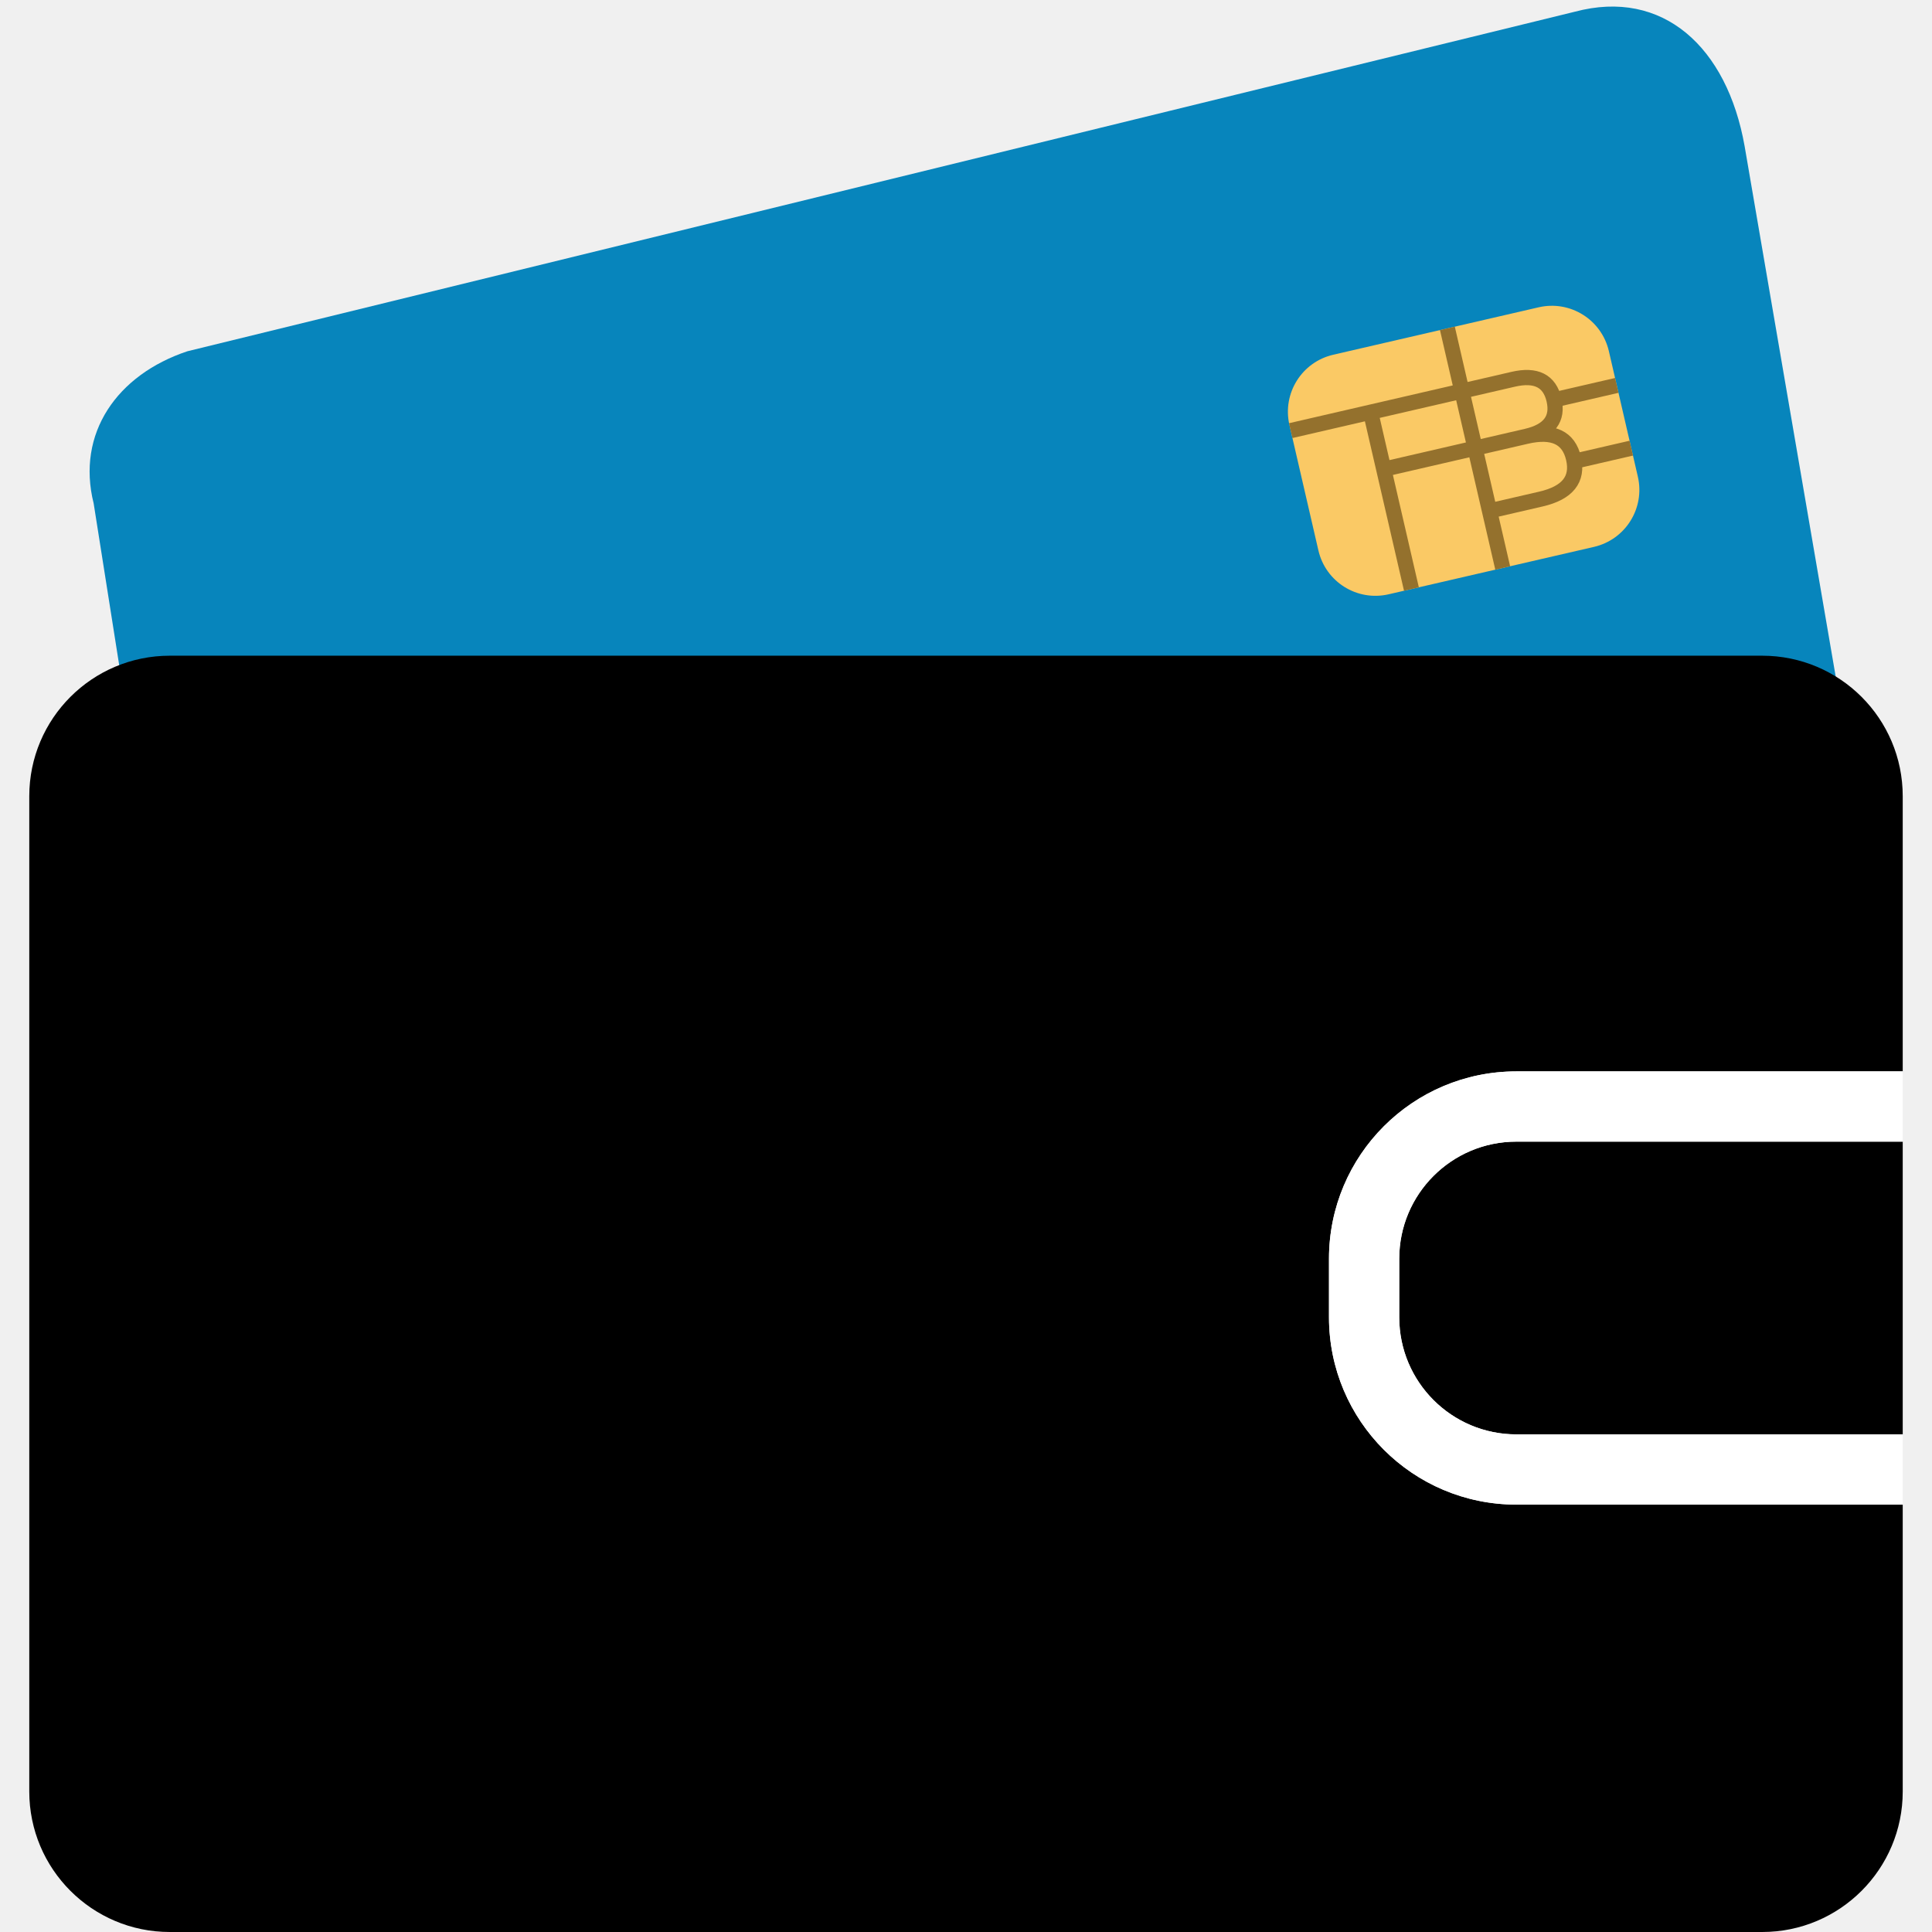
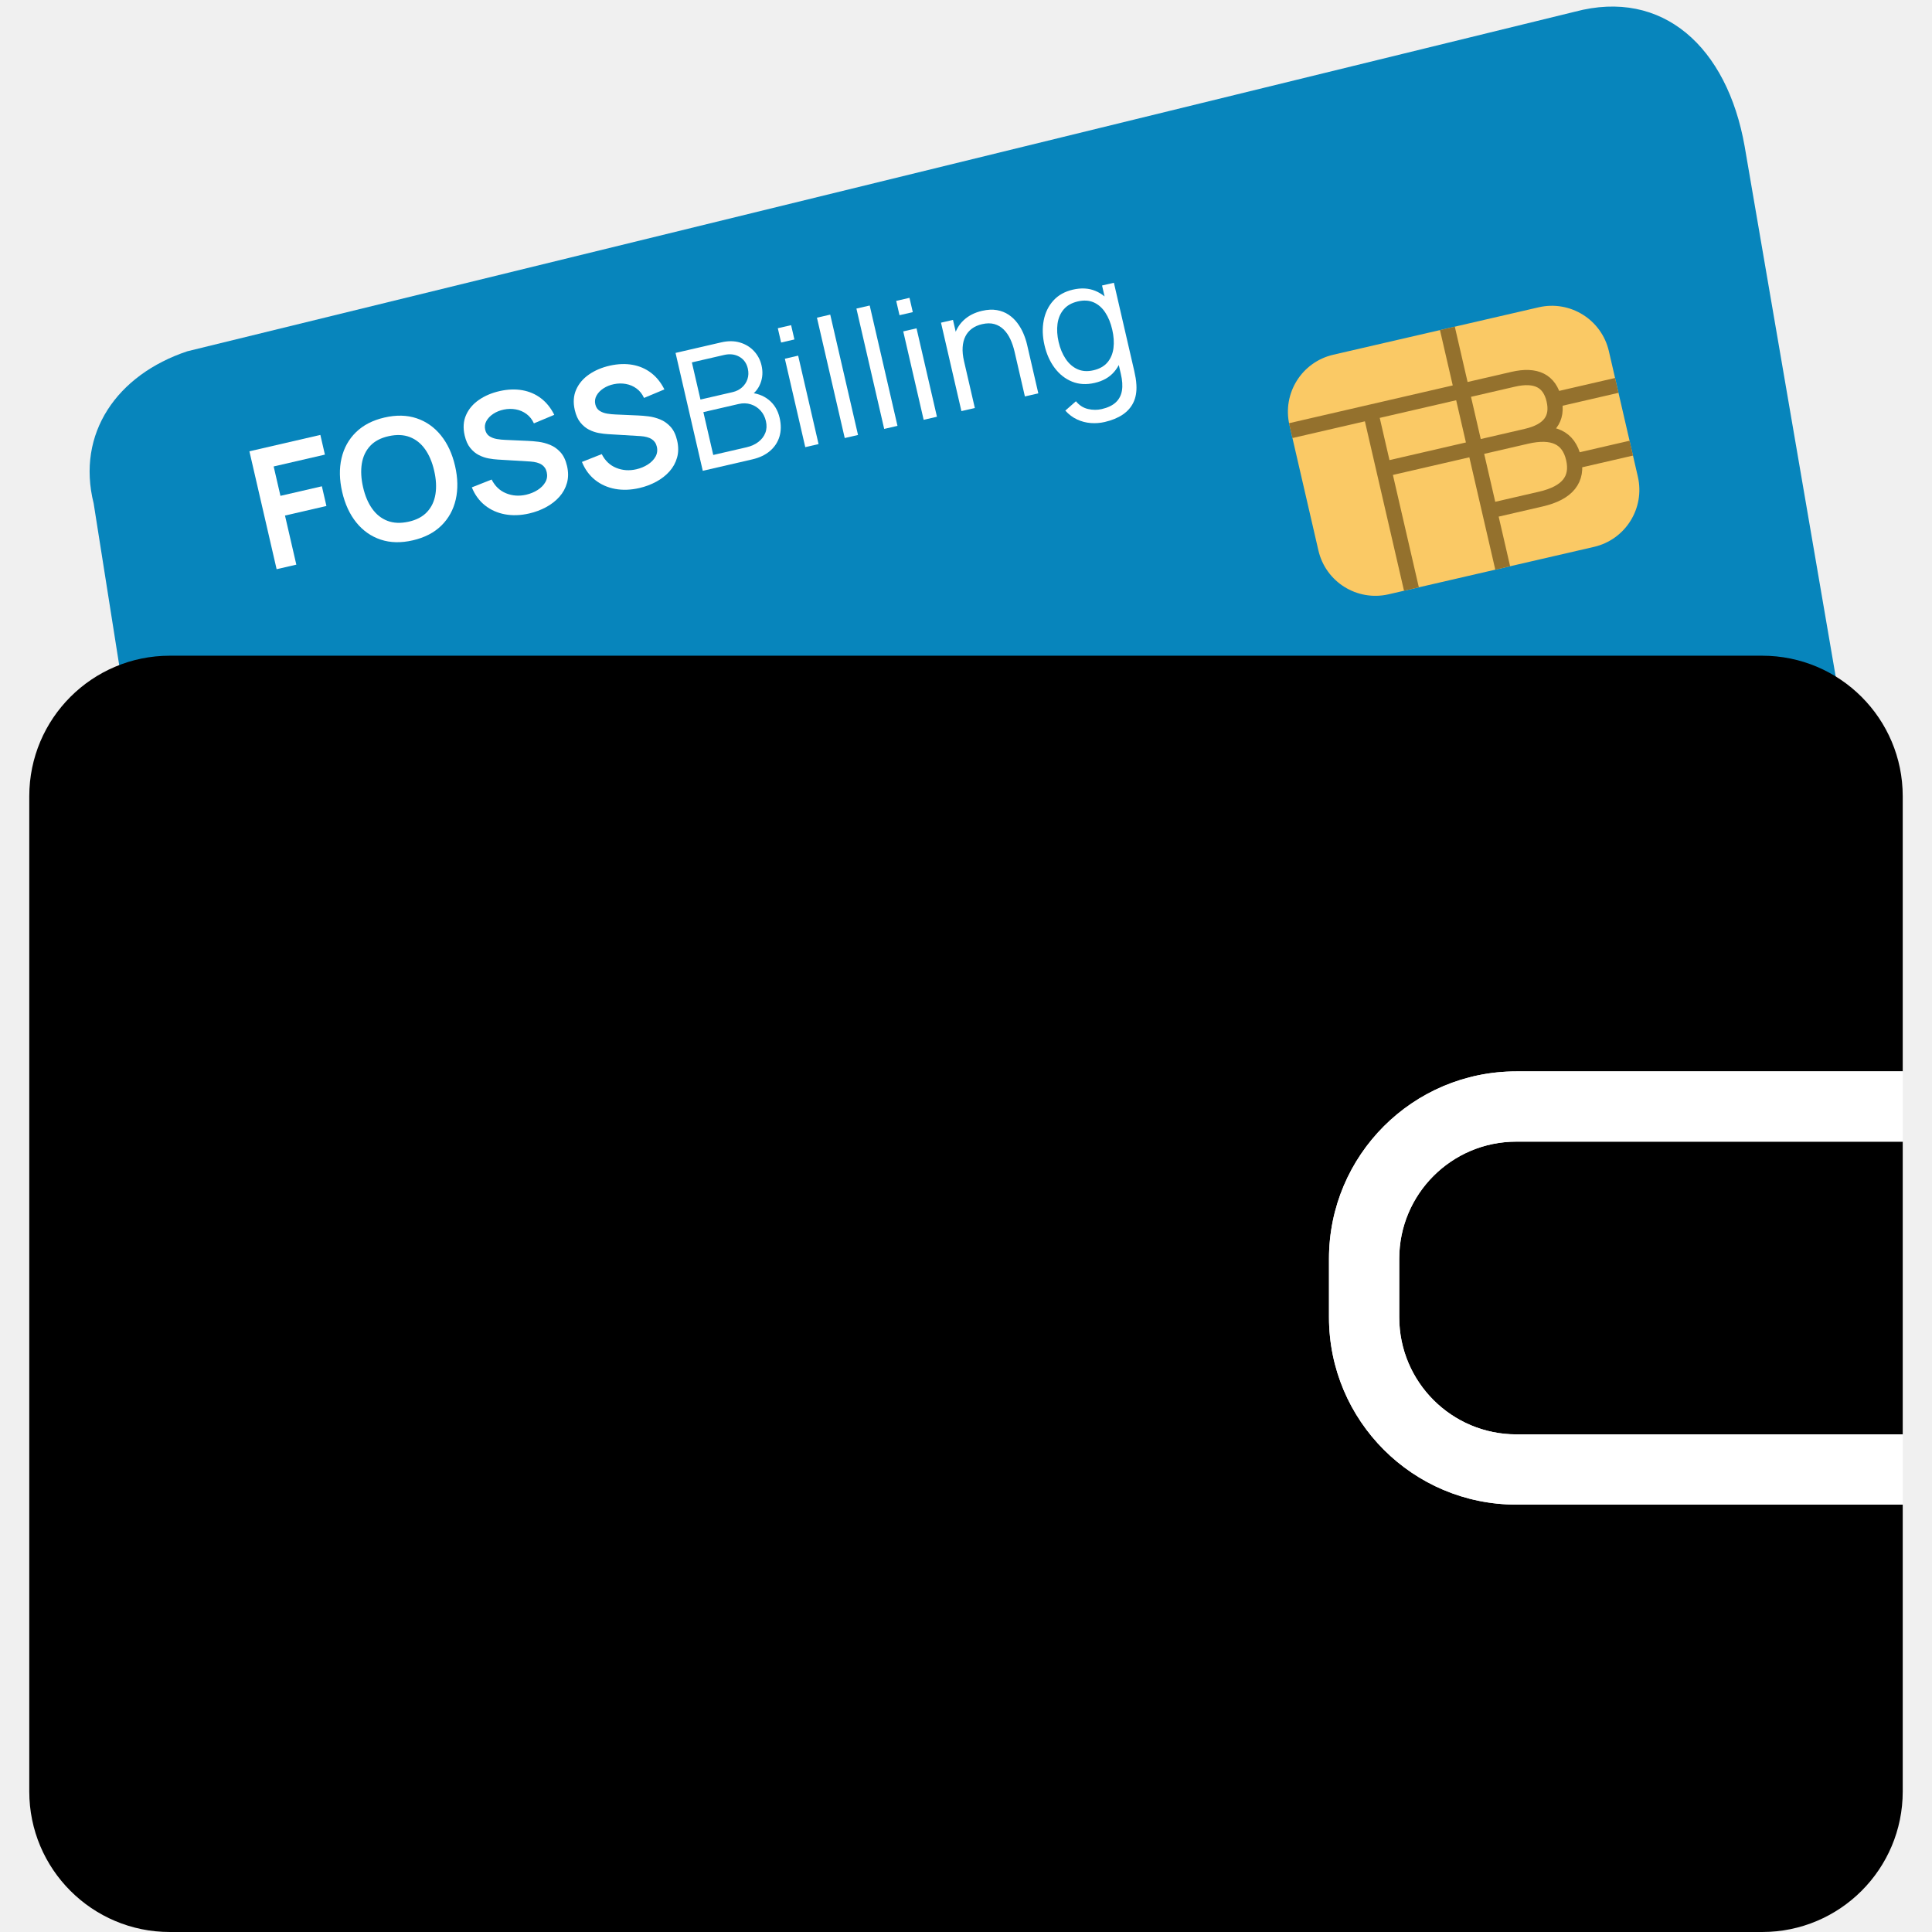
<svg xmlns="http://www.w3.org/2000/svg" id="svg1" version="1.1" width="330" height="330" viewBox="-5 0 330 330">
  <defs id="defs1">
    <clipPath id="clipPath4" clipPathUnits="userSpaceOnUse">
      <path id="path4" d="m 1670.53,2020.59 263.08,60.74 c 40.36,9.32 80.63,-15.85 89.95,-56.2 l 37.12,-160.77 c 9.31,-40.36 -15.85,-80.64 -56.21,-89.95 L 1741.39,1713.67 c -40.36,-9.32 -80.63,15.85 -89.95,56.21 l -37.12,160.76 c -9.31,40.36 15.85,80.64 56.21,89.95 z" />
    </clipPath>
  </defs>
  <g id="g1">
    <path id="path1" fill="#0785bc" fill-opacity="1" fill-rule="nonzero" stroke="none" d="M 202.5,2025 1980,2460 c 112.5,30 195,-45 217.5,-172.5 L 2325,1545 H 127.5 l -45,285 c -22.5,90 30,165 120,195" transform="matrix(0.1333333,0,0,-0.1333333,0,330)" />
    <path id="path2" fill="#fac965" fill-opacity="1" fill-rule="nonzero" stroke="none" d="m 1670.53,2020.59 263.08,60.74 c 40.4,9.33 80.62,-15.81 89.95,-56.2 l 37.12,-160.77 c 9.32,-40.4 -15.81,-80.63 -56.21,-89.95 l -263.08,-60.74 c -40.4,-9.33 -80.62,15.81 -89.95,56.21 l -37.12,160.76 c -9.32,40.4 15.81,80.63 56.21,89.95" transform="matrix(0.1333333,0,0,-0.1333333,0,330)" />
    <path id="path3" fill="none" stroke="#94712d" stroke-dasharray="none" stroke-linecap="round" stroke-linejoin="round" stroke-miterlimit="10" stroke-opacity="1" stroke-width="19.5" d="m 1718.32,1946.96 52.3,-226.54 m -154.61,202.92 285.01,65.8 c 29.23,6.74 46.65,-2.06 52.28,-26.42 5.62,-24.36 -6.18,-39.91 -35.41,-46.66 l -182.7,-42.18 m 81.5,180.46 53.99,-233.85 65.77,15.18 c 34.1,7.88 48.05,25.21 41.87,52.01 -6.19,26.79 -26.33,36.25 -60.43,28.38 m 35.41,46.66 80.38,18.56 m -54.52,-97.26 73.08,16.87 m -181.56,-80.4 16.87,-73.08" clip-path="url(#clipPath4)" transform="matrix(0.1333333,0,0,-0.1333333,0,330)" />
+     <g id="card-brand" aria-label="FOSSBilling" transform="translate(35 76) rotate(-13) scale(0.78) translate(-68 -12)">
+       <path id="card-letter-7" fill="#fff" fill-opacity="1" fill-rule="nonzero" stroke="none" d="m 532.016,100.488 v 198.719 h 119.597 v -33.211 h -86.386 v -49.543 h 69.828 v -33.211 h -69.828 v -82.754 h -33.211" transform="matrix(0.1333333,0,0,-0.1333333,0,54)" />
+       <path id="card-letter-8" fill="#fff" fill-opacity="1" fill-rule="nonzero" stroke="none" d="m 760.59,96.348 c -19.856,0 -36.887,4.34 -51.082,13.019 -14.199,8.68 -25.09,20.793 -32.672,36.34 -7.582,15.547 -11.375,33.594 -11.375,54.141 0,20.547 3.793,38.593 11.375,54.144 7.582,15.547 18.473,27.66 32.672,36.34 14.195,8.676 31.226,13.016 51.082,13.016 19.855,0 36.883,-4.34 51.082,-13.016 14.199,-8.68 25.09,-20.793 32.672,-36.34 7.582,-15.551 11.375,-33.597 11.375,-54.144 0,-20.547 -3.793,-38.594 -11.375,-54.141 -7.582,-15.547 -18.473,-27.66 -32.672,-36.34 -14.199,-8.679 -31.227,-13.019 -51.082,-13.019 z m 0,31.371 c 13.34,-0.153 24.445,2.765 33.316,8.754 8.867,5.988 15.524,14.422 19.965,25.308 4.438,10.887 6.656,23.578 6.656,38.067 0,14.492 -2.218,27.105 -6.656,37.847 -4.441,10.743 -11.098,19.102 -19.965,25.082 -8.871,5.981 -19.976,9.047 -33.316,9.2 -13.34,0.152 -24.438,-2.762 -33.293,-8.739 -8.856,-5.98 -15.504,-14.418 -19.942,-25.312 -4.437,-10.895 -6.675,-23.586 -6.703,-38.078 -0.031,-14.489 2.172,-27.102 6.61,-37.836 4.441,-10.731 11.101,-19.094 19.988,-25.082 8.887,-5.985 20,-9.055 33.34,-9.211" transform="matrix(0.1333333,0,0,-0.1333333,0,54)" />
+       <path id="card-letter-9" fill="#fff" fill-opacity="1" fill-rule="nonzero" stroke="none" d="m 956.918,96.348 c -14.508,0 -27.578,2.531 -39.215,7.59 -11.637,5.062 -21.207,12.3 -28.703,21.722 -7.5,9.426 -12.293,20.645 -14.379,33.66 l 34.594,5.2 c 2.898,-11.778 8.926,-20.891 18.078,-27.348 9.152,-6.453 19.719,-9.684 31.695,-9.684 7.067,0 13.739,1.114 20.008,3.336 6.274,2.223 11.359,5.465 15.262,9.719 3.902,4.254 5.852,9.426 5.852,15.512 0,2.808 -0.454,5.371 -1.368,7.695 -0.91,2.324 -2.262,4.41 -4.047,6.258 -1.785,1.847 -4.078,3.519 -6.879,5.023 -2.796,1.504 -6.074,2.828 -9.832,3.981 l -51.289,15.133 c -4.418,1.273 -9.183,3.003 -14.304,5.199 -5.125,2.191 -9.953,5.179 -14.493,8.969 -4.539,3.789 -8.265,8.652 -11.175,14.593 -2.914,5.942 -4.371,13.297 -4.371,22.067 0,12.804 3.253,23.543 9.761,32.215 6.512,8.667 15.254,15.179 26.235,19.523 10.976,4.348 23.207,6.484 36.683,6.406 13.586,-0.152 25.723,-2.504 36.41,-7.058 10.689,-4.555 19.609,-11.141 26.759,-19.758 7.16,-8.617 12.21,-19.074 15.17,-31.371 l -35.741,-6.121 c -1.441,6.98 -4.274,12.918 -8.488,17.816 -4.215,4.898 -9.336,8.645 -15.352,11.234 -6.019,2.59 -12.426,3.965 -19.219,4.118 -6.636,0.152 -12.781,-0.817 -18.422,-2.911 -5.644,-2.093 -10.191,-5.062 -13.652,-8.91 -3.457,-3.851 -5.183,-8.359 -5.183,-13.527 0,-4.922 1.464,-8.906 4.402,-11.957 2.937,-3.055 6.605,-5.488 11.008,-7.305 4.398,-1.816 8.832,-3.324 13.293,-4.519 l 35.601,-9.891 c 4.879,-1.316 10.344,-3.082 16.403,-5.289 6.05,-2.207 11.89,-5.285 17.5,-9.234 5.61,-3.95 10.25,-9.145 13.89,-15.594 3.65,-6.449 5.48,-14.61 5.48,-24.485 0,-10.32 -2.13,-19.367 -6.39,-27.152 -4.25,-7.781 -10.03,-14.242 -17.32,-19.387 -7.3,-5.144 -15.625,-9.007 -24.973,-11.593 -9.344,-2.582 -19.109,-3.875 -29.289,-3.875" transform="matrix(0.1333333,0,0,-0.1333333,0,54)" />
+       <path id="card-letter-10" fill="#fff" fill-opacity="1" fill-rule="nonzero" stroke="none" d="m 1142.53,96.348 c -14.51,0 -27.58,2.531 -39.22,7.59 -11.63,5.062 -21.2,12.3 -28.7,21.722 -7.5,9.426 -12.29,20.645 -14.38,33.66 l 34.59,5.2 c 2.9,-11.778 8.93,-20.891 18.08,-27.348 9.16,-6.453 19.72,-9.684 31.7,-9.684 7.06,0 13.74,1.114 20.01,3.336 6.27,2.223 11.35,5.465 15.26,9.719 3.9,4.254 5.85,9.426 5.85,15.512 0,2.808 -0.45,5.371 -1.37,7.695 -0.91,2.324 -2.26,4.41 -4.05,6.258 -1.78,1.847 -4.07,3.519 -6.87,5.023 -2.8,1.504 -6.08,2.828 -9.84,3.981 l -51.29,15.133 c -4.41,1.273 -9.18,3.003 -14.3,5.199 -5.12,2.191 -9.95,5.179 -14.49,8.969 -4.54,3.789 -8.26,8.652 -11.18,14.593 -2.91,5.942 -4.37,13.297 -4.37,22.067 0,12.804 3.25,23.543 9.76,32.215 6.51,8.667 15.26,15.179 26.24,19.523 10.97,4.348 23.2,6.484 36.68,6.406 13.59,-0.152 25.72,-2.504 36.41,-7.058 10.69,-4.555 19.61,-11.141 26.76,-19.758 7.15,-8.617 12.21,-19.074 15.17,-31.371 l -35.74,-6.121 c -1.44,6.98 -4.27,12.918 -8.49,17.816 -4.21,4.898 -9.33,8.645 -15.35,11.234 -6.02,2.59 -12.43,3.965 -19.22,4.118 -6.64,0.152 -12.78,-0.817 -18.42,-2.911 -5.64,-2.093 -10.19,-5.062 -13.65,-8.91 -3.46,-3.851 -5.19,-8.359 -5.19,-13.527 0,-4.922 1.47,-8.906 4.4,-11.957 2.94,-3.055 6.61,-5.488 11.01,-7.305 4.4,-1.816 8.83,-3.324 13.3,-4.519 l 35.6,-9.891 c 4.88,-1.316 10.34,-3.082 16.4,-5.289 6.05,-2.207 11.89,-5.285 17.5,-9.234 5.61,-3.95 10.25,-9.145 13.89,-15.594 3.65,-6.449 5.48,-14.61 5.48,-24.485 0,-10.32 -2.13,-19.367 -6.39,-27.152 -4.25,-7.781 -10.03,-14.242 -17.32,-19.387 -7.31,-5.144 -15.63,-9.007 -24.97,-11.593 -9.35,-2.582 -19.11,-3.875 -29.29,-3.875" transform="matrix(0.1333333,0,0,-0.1333333,0,54)" />
+       <path id="card-letter-11" fill="#fff" fill-opacity="1" fill-rule="nonzero" stroke="none" d="m 1250.32,100.488 v 198.719 h 77.07 c 11.49,0 21.41,-2.371 29.77,-7.117 8.37,-4.746 14.82,-11.047 19.34,-18.906 4.54,-7.86 6.8,-16.426 6.8,-25.704 0,-10.753 -2.81,-20.23 -8.44,-28.421 -5.63,-8.192 -13.17,-13.852 -22.61,-16.981 l -0.32,6.738 c 12.85,-3.539 22.89,-9.894 30.12,-19.058 7.23,-9.168 10.84,-20.156 10.84,-32.965 0,-11.547 -2.41,-21.52 -7.23,-29.918 -4.83,-8.398 -11.67,-14.895 -20.51,-19.492 -8.85,-4.598 -19.22,-6.895 -31.14,-6.895 z m 22.63,21.485 h 56.23 c 7.69,0 14.6,1.386 20.73,4.168 6.13,2.777 10.97,6.754 14.51,11.925 3.54,5.168 5.31,11.391 5.31,18.657 0,7 -1.59,13.32 -4.79,18.957 -3.19,5.64 -7.6,10.129 -13.23,13.472 -5.62,3.344 -12.06,5.016 -19.31,5.016 h -59.45 z m 0,93.402 h 54.21 c 6.11,0 11.66,1.352 16.67,4.059 5,2.707 8.98,6.472 11.93,11.296 2.95,4.829 4.43,10.458 4.43,16.887 0,8.973 -3.08,16.278 -9.24,21.922 -6.16,5.641 -14.09,8.461 -23.79,8.461 h -54.21 v -62.625" transform="matrix(0.1333333,0,0,-0.1333333,0,54)" />
+       <path id="card-letter-12" fill="#fff" fill-opacity="1" fill-rule="nonzero" stroke="none" d="m 1423.09,276.828 v 24.106 h 22.41 v -24.106 z m 0,-176.34 v 149.039 h 22.41 V 100.488 h -22.41" transform="matrix(0.1333333,0,0,-0.1333333,0,54)" />
+       <path id="card-letter-13" fill="#fff" fill-opacity="1" fill-rule="nonzero" stroke="none" d="m 1489.61,100.488 h 22.402 V 303.347 H 1489.61 Z" transform="matrix(0.1333333,0,0,-0.1333333,0,54)" />
+       <path id="card-letter-14" fill="#fff" fill-opacity="1" fill-rule="nonzero" stroke="none" d="m 1556.13,100.488 h 22.402 V 303.347 H 1556.13 Z" transform="matrix(0.1333333,0,0,-0.1333333,0,54)" />
+       <path id="card-letter-15" fill="#fff" fill-opacity="1" fill-rule="nonzero" stroke="none" d="m 1622.64,276.828 v 24.106 h 22.4 v -24.106 z m 0,-176.34 v 149.039 h 22.4 V 100.488 h -22.4" transform="matrix(0.1333333,0,0,-0.1333333,0,54)" />
+       <path id="card-letter-16" fill="#fff" fill-opacity="1" fill-rule="nonzero" stroke="none" d="m 1793.28,100.488 v 75.371 c 0,7.645 -0.71,14.836 -2.12,21.575 -1.42,6.738 -3.76,12.707 -7.03,17.91 -3.28,5.203 -7.59,9.273 -12.92,12.219 -5.34,2.945 -11.92,4.417 -19.77,4.417 -6.65,0 -12.61,-1.136 -17.88,-3.41 -5.26,-2.273 -9.72,-5.625 -13.36,-10.05 -3.65,-4.43 -6.45,-9.907 -8.38,-16.43 -1.94,-6.524 -2.91,-14.055 -2.91,-22.598 l -15.25,4.094 c 0,14.836 2.64,27.445 7.91,37.832 5.26,10.383 12.59,18.293 22,23.73 9.39,5.434 20.33,8.153 32.82,8.153 9.27,0 17.27,-1.442 24.01,-4.324 6.75,-2.883 12.4,-6.758 16.98,-11.622 4.58,-4.863 8.23,-10.359 10.94,-16.48 2.72,-6.121 4.66,-12.473 5.83,-19.055 1.17,-6.582 1.76,-12.965 1.76,-19.152 v -82.18 z m -107,0 v 149.039 h 20.2 v -38.293 h 2.43 V 100.488 h -22.63" transform="matrix(0.1333333,0,0,-0.1333333,0,54)" />
+       <path id="card-letter-17" fill="#fff" fill-opacity="1" fill-rule="nonzero" stroke="none" d="m 1911.59,30.109 c -7.71,0 -15.28,1.156 -22.7,3.465 -7.43,2.312 -14.25,5.883 -20.5,10.715 -6.23,4.828 -11.46,11.027 -15.66,18.594 l 20.45,11.039 c 3.89,-7.797 9.4,-13.422 16.52,-16.875 7.12,-3.453 14.45,-5.18 22,-5.18 10.12,0 18.41,1.855 24.85,5.566 6.44,3.711 11.17,9.227 14.19,16.547 3.02,7.32 4.49,16.426 4.41,27.312 v 40.273 h 2.6 v 107.961 h 19.96 V 101.063 c 0,-4.165 -0.12,-8.161 -0.36,-11.989 -0.24,-3.828 -0.69,-7.621 -1.36,-11.379 -1.86,-10.824 -5.57,-19.746 -11.15,-26.762 -5.57,-7.016 -12.83,-12.238 -21.79,-15.672 -8.95,-3.438 -19.44,-5.152 -31.46,-5.152 z m -1.54,66.238 c -13.92,0 -25.84,3.465 -35.74,10.39 -9.9,6.926 -17.5,16.34 -22.79,28.235 -5.29,11.894 -7.94,25.293 -7.94,40.195 0,14.859 2.64,28.211 7.92,40.062 5.27,11.848 12.84,21.215 22.7,28.106 9.85,6.887 21.64,10.332 35.37,10.332 14,0 25.8,-3.41 35.38,-10.23 9.57,-6.817 16.82,-16.149 21.74,-27.989 4.91,-11.844 7.37,-25.269 7.37,-40.281 0,-14.848 -2.45,-28.223 -7.36,-40.117 -4.91,-11.895 -12.11,-21.317 -21.62,-28.274 -9.51,-6.953 -21.19,-10.429 -35.03,-10.429 z m 2.53,20.679 c 10.3,0 18.79,2.5 25.47,7.508 6.68,5.008 11.63,11.895 14.86,20.66 3.23,8.766 4.84,18.758 4.84,29.973 0,11.324 -1.62,21.344 -4.88,30.055 -3.26,8.715 -8.18,15.519 -14.78,20.418 -6.61,4.902 -14.92,7.351 -24.94,7.351 -10.41,0 -19,-2.558 -25.78,-7.672 -6.78,-5.113 -11.8,-12.035 -15.08,-20.769 -3.27,-8.731 -4.91,-18.528 -4.91,-29.383 0,-10.945 1.67,-20.813 5.02,-29.598 3.34,-8.789 8.35,-15.742 15.03,-20.863 6.69,-5.121 15.07,-7.68 25.15,-7.68" transform="matrix(0.1333333,0,0,-0.1333333,0,54)" />
+     </g>
    <path id="path5" fill="#000" fill-opacity="1" fill-rule="nonzero" stroke="none" d="m 180,1635 h 2040 c 99.41,0 180,-80.59 180,-180 v -352.5 h -495 c -132.55,0 -240,-107.453 -240,-240 v -75 c 0,-132.547 107.45,-240 240,-240 h 495 V 180 C 2400,80.59 2319.41,0 2220,0 H 180 C 80.59,0 0,80.59 0,180 v 1275 c 0,99.41 80.59,180 180,180 z m 1725,-622.5 h 495 v -375 h -495 c -82.84,0 -150,67.156 -150,150 v 75 c 0,82.844 67.16,150 150,150" transform="matrix(0.1333333,0,0,-0.1333333,0,330)" />
    <path id="path6" fill="#fff" fill-opacity="1" fill-rule="nonzero" stroke="none" d="m 2400,1102.5 h -495 c -132.55,0 -240,-107.453 -240,-240 v -75 c 0,-132.547 107.45,-240 240,-240 h 495 v 90 h -495 c -82.84,0 -150,67.156 -150,150 v 75 c 0,82.844 67.16,150 150,150 h 495 v 90" transform="matrix(0.1333333,0,0,-0.1333333,0,330)" />
  </g>
</svg>
